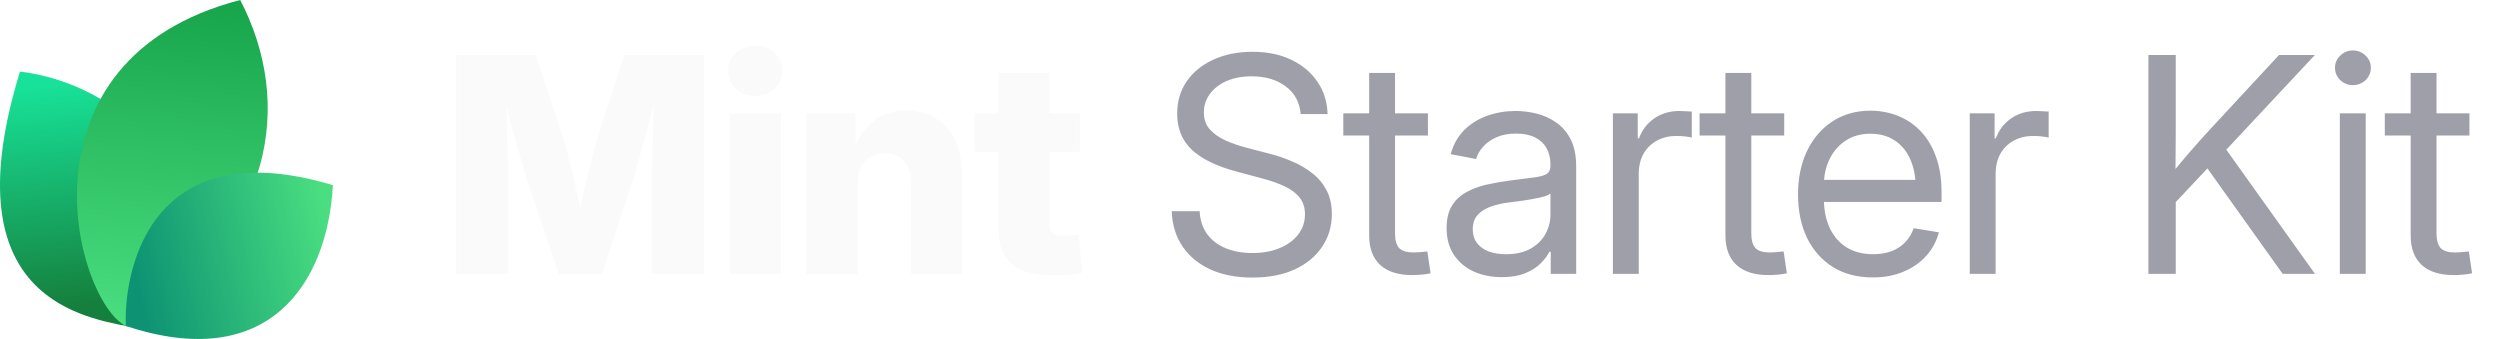
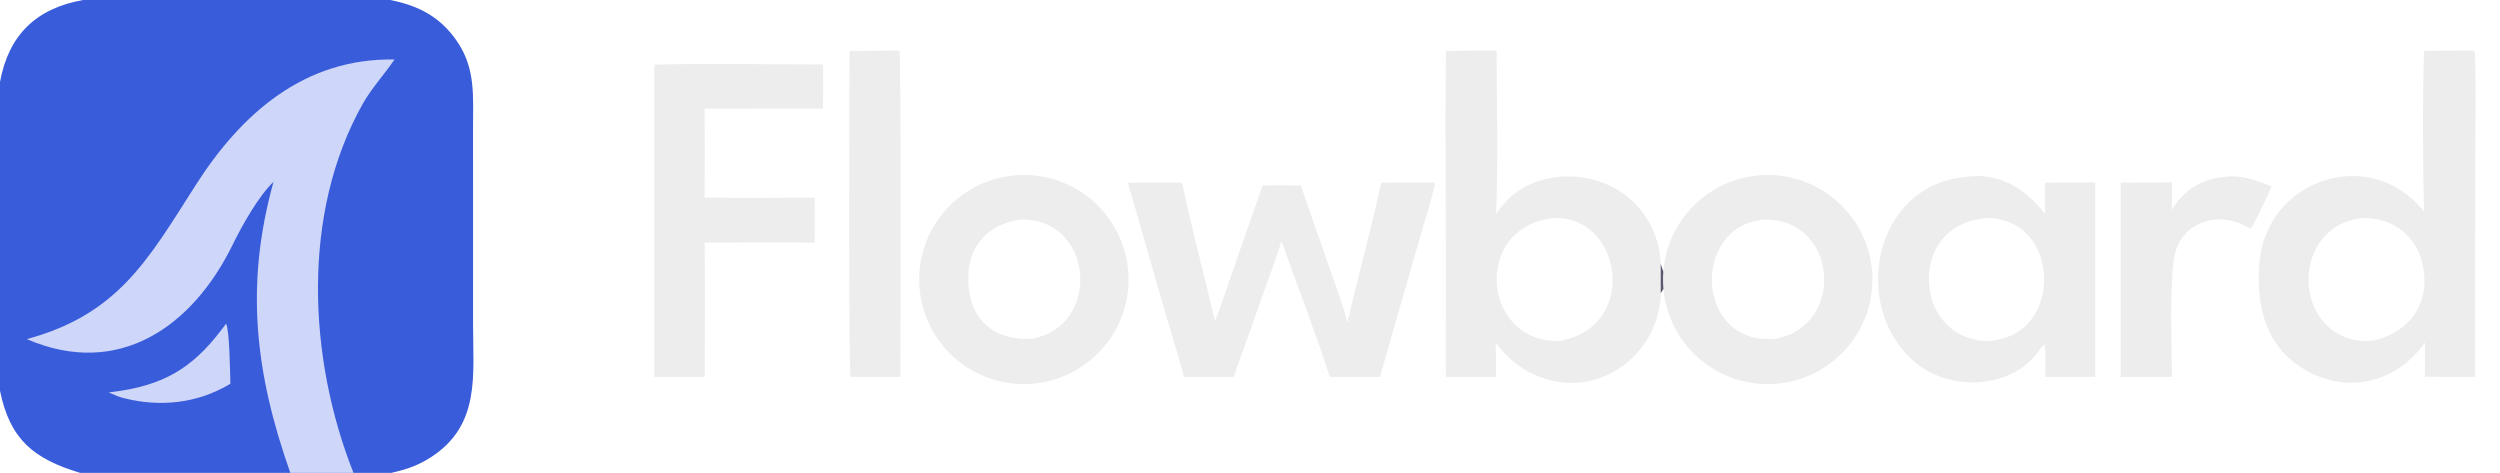
- <svg xmlns="http://www.w3.org/2000/svg" width="177" height="24" viewBox="0 0 177 24" fill="none">
-   <path d="M9.061 23.108C5.268 22.377 -3.391 20.627 1.417 5.064C9.634 6.099 16.973 14.064 9.061 23.108Z" fill="url(#paint0_linear_17557_2145)" />
-   <path d="M8.919 23.094C5.276 21.222 0.784 4.209 17.007 0C20.757 7.193 19.621 16.545 8.919 23.094Z" fill="url(#paint1_linear_17557_2145)" />
-   <path d="M8.914 23.079C8.735 19.882 10.159 9.085 23.57 13.111C23.181 20.123 18.984 26.418 8.914 23.079Z" fill="url(#paint2_linear_17557_2145)" />
-   <path d="M32.301 19.392V3.894H37.938L39.925 9.948C40.036 10.315 40.164 10.787 40.31 11.362C40.462 11.938 40.611 12.552 40.757 13.204C40.91 13.855 41.048 14.483 41.173 15.086C41.305 15.682 41.412 16.192 41.495 16.615H40.695C40.771 16.192 40.871 15.682 40.996 15.086C41.128 14.49 41.267 13.866 41.412 13.214C41.565 12.562 41.714 11.948 41.86 11.373C42.005 10.79 42.133 10.315 42.244 9.948L44.2 3.894H49.848V19.392H46.166V12.704C46.166 12.357 46.173 11.917 46.187 11.383C46.2 10.849 46.214 10.27 46.228 9.646C46.249 9.022 46.266 8.391 46.28 7.753C46.301 7.115 46.311 6.519 46.311 5.964H46.623C46.485 6.561 46.332 7.181 46.166 7.826C45.999 8.471 45.833 9.102 45.666 9.719C45.507 10.336 45.351 10.901 45.198 11.414C45.053 11.928 44.928 12.357 44.824 12.704L42.608 19.392H39.561L37.314 12.704C37.203 12.357 37.072 11.928 36.919 11.414C36.773 10.901 36.614 10.34 36.441 9.729C36.274 9.112 36.104 8.481 35.931 7.836C35.764 7.192 35.608 6.567 35.463 5.964H35.827C35.834 6.512 35.844 7.105 35.858 7.743C35.872 8.374 35.886 9.005 35.9 9.636C35.92 10.26 35.938 10.839 35.952 11.373C35.965 11.907 35.972 12.351 35.972 12.704V19.392H32.301ZM51.668 19.392V8.024H55.288V19.392H51.668ZM53.468 6.786C52.927 6.786 52.473 6.616 52.105 6.276C51.738 5.93 51.554 5.507 51.554 5.007C51.554 4.508 51.738 4.088 52.105 3.749C52.473 3.409 52.927 3.239 53.468 3.239C54.009 3.239 54.463 3.409 54.83 3.749C55.198 4.082 55.382 4.501 55.382 5.007C55.382 5.507 55.198 5.93 54.83 6.276C54.463 6.616 54.009 6.786 53.468 6.786ZM60.708 13.027V19.392H57.088V8.024H60.551L60.593 10.967H60.281C60.593 10.024 61.061 9.268 61.685 8.7C62.309 8.124 63.138 7.836 64.171 7.836C64.975 7.836 65.672 8.017 66.262 8.377C66.851 8.731 67.302 9.234 67.614 9.885C67.933 10.537 68.092 11.307 68.092 12.194V19.392H64.483V12.912C64.483 12.26 64.32 11.754 63.994 11.394C63.675 11.033 63.221 10.853 62.632 10.853C62.25 10.853 61.914 10.936 61.623 11.102C61.332 11.269 61.106 11.515 60.947 11.841C60.787 12.16 60.708 12.555 60.708 13.027ZM76.456 8.024V10.749H69.008V8.024H76.456ZM70.683 5.163H74.292V15.783C74.292 16.102 74.361 16.334 74.5 16.48C74.646 16.625 74.899 16.698 75.259 16.698C75.405 16.698 75.596 16.688 75.831 16.667C76.074 16.646 76.251 16.629 76.362 16.615L76.632 19.309C76.313 19.378 75.963 19.427 75.582 19.455C75.207 19.482 74.836 19.496 74.469 19.496C73.2 19.496 72.25 19.222 71.619 18.674C70.995 18.127 70.683 17.308 70.683 16.22V5.163Z" fill="#FAFAFA" />
-   <path d="M88.667 19.652C87.523 19.652 86.528 19.458 85.682 19.07C84.843 18.681 84.188 18.137 83.716 17.437C83.245 16.736 82.992 15.908 82.957 14.951H84.933C84.968 15.596 85.148 16.14 85.474 16.584C85.8 17.021 86.24 17.354 86.795 17.582C87.35 17.804 87.974 17.915 88.667 17.915C89.388 17.915 90.026 17.801 90.581 17.572C91.143 17.343 91.583 17.024 91.902 16.615C92.228 16.199 92.391 15.717 92.391 15.169C92.391 14.698 92.266 14.306 92.017 13.994C91.767 13.675 91.413 13.408 90.956 13.193C90.498 12.978 89.954 12.787 89.323 12.621L87.502 12.132C86.123 11.765 85.082 11.255 84.382 10.603C83.689 9.944 83.342 9.095 83.342 8.055C83.342 7.174 83.571 6.404 84.028 5.746C84.486 5.087 85.117 4.577 85.921 4.217C86.726 3.849 87.645 3.666 88.678 3.666C89.718 3.666 90.63 3.853 91.413 4.227C92.204 4.602 92.824 5.122 93.275 5.787C93.726 6.446 93.965 7.209 93.993 8.076H92.089C92.013 7.23 91.656 6.574 91.018 6.11C90.387 5.638 89.586 5.403 88.615 5.403C87.95 5.403 87.36 5.513 86.847 5.735C86.341 5.957 85.946 6.262 85.661 6.651C85.377 7.032 85.235 7.469 85.235 7.961C85.235 8.447 85.377 8.849 85.661 9.168C85.946 9.48 86.317 9.74 86.774 9.948C87.232 10.149 87.724 10.319 88.251 10.457L89.884 10.884C90.439 11.023 90.977 11.206 91.496 11.435C92.023 11.657 92.495 11.934 92.911 12.267C93.334 12.593 93.67 12.995 93.92 13.474C94.17 13.945 94.294 14.504 94.294 15.149C94.294 16.015 94.066 16.788 93.608 17.468C93.157 18.148 92.512 18.681 91.673 19.07C90.834 19.458 89.832 19.652 88.667 19.652ZM101.097 8.024V9.594H95.106V8.024H101.097ZM96.937 5.163H98.767V16.521C98.767 17 98.865 17.347 99.059 17.562C99.26 17.77 99.6 17.874 100.078 17.874C100.21 17.874 100.366 17.867 100.546 17.853C100.733 17.832 100.903 17.815 101.056 17.801L101.285 19.351C101.097 19.392 100.886 19.423 100.65 19.444C100.414 19.465 100.189 19.475 99.974 19.475C98.996 19.475 98.244 19.236 97.717 18.758C97.197 18.272 96.937 17.579 96.937 16.677V5.163ZM106.33 19.621C105.595 19.621 104.932 19.489 104.343 19.226C103.754 18.955 103.285 18.564 102.939 18.05C102.592 17.53 102.419 16.896 102.419 16.147C102.419 15.495 102.547 14.965 102.804 14.556C103.06 14.146 103.403 13.828 103.833 13.599C104.263 13.363 104.742 13.186 105.269 13.068C105.796 12.95 106.333 12.857 106.881 12.787C107.574 12.69 108.132 12.617 108.555 12.569C108.978 12.52 109.287 12.441 109.481 12.33C109.675 12.212 109.772 12.014 109.772 11.737V11.654C109.772 11.203 109.679 10.815 109.492 10.489C109.311 10.163 109.041 9.91 108.68 9.729C108.32 9.549 107.872 9.459 107.338 9.459C106.805 9.459 106.34 9.546 105.945 9.719C105.556 9.892 105.241 10.118 104.998 10.395C104.755 10.665 104.593 10.953 104.509 11.258L102.71 10.915C102.897 10.222 103.22 9.65 103.677 9.199C104.135 8.748 104.679 8.412 105.31 8.19C105.941 7.968 106.607 7.857 107.307 7.857C107.8 7.857 108.295 7.92 108.795 8.044C109.301 8.169 109.765 8.381 110.188 8.679C110.611 8.97 110.951 9.369 111.208 9.875C111.464 10.374 111.593 11.005 111.593 11.768V19.392H109.793V17.822H109.7C109.568 18.085 109.363 18.359 109.086 18.643C108.809 18.921 108.444 19.153 107.994 19.34C107.543 19.527 106.988 19.621 106.33 19.621ZM106.621 17.998C107.321 17.998 107.904 17.867 108.368 17.603C108.84 17.333 109.19 16.986 109.419 16.563C109.654 16.133 109.772 15.682 109.772 15.211V13.692C109.703 13.769 109.554 13.841 109.325 13.911C109.096 13.973 108.829 14.032 108.524 14.088C108.226 14.143 107.921 14.192 107.609 14.233C107.304 14.275 107.033 14.309 106.798 14.337C106.354 14.393 105.938 14.49 105.549 14.628C105.168 14.76 104.86 14.954 104.624 15.211C104.388 15.467 104.27 15.811 104.27 16.241C104.27 16.615 104.367 16.934 104.561 17.198C104.762 17.461 105.04 17.662 105.393 17.801C105.747 17.933 106.156 17.998 106.621 17.998ZM114.193 19.392V8.024H115.951V9.792H116.045C116.253 9.209 116.61 8.741 117.116 8.388C117.622 8.034 118.219 7.857 118.905 7.857C119.058 7.857 119.217 7.864 119.384 7.878C119.55 7.885 119.682 7.892 119.779 7.899V9.74C119.716 9.719 119.578 9.695 119.363 9.667C119.155 9.639 118.922 9.625 118.666 9.625C118.174 9.625 117.726 9.733 117.324 9.948C116.922 10.163 116.603 10.471 116.367 10.874C116.138 11.276 116.024 11.758 116.024 12.319V19.392H114.193ZM126.322 8.024V9.594H120.33V8.024H126.322ZM122.161 5.163H123.992V16.521C123.992 17 124.089 17.347 124.283 17.562C124.484 17.77 124.824 17.874 125.302 17.874C125.434 17.874 125.59 17.867 125.77 17.853C125.958 17.832 126.127 17.815 126.28 17.801L126.509 19.351C126.322 19.392 126.11 19.423 125.874 19.444C125.639 19.465 125.413 19.475 125.198 19.475C124.221 19.475 123.468 19.236 122.941 18.758C122.421 18.272 122.161 17.579 122.161 16.677V5.163ZM132.604 19.642C131.502 19.642 130.555 19.396 129.765 18.903C128.974 18.404 128.364 17.714 127.934 16.834C127.511 15.946 127.3 14.927 127.3 13.775C127.3 12.611 127.511 11.584 127.934 10.697C128.364 9.802 128.964 9.102 129.734 8.596C130.51 8.089 131.408 7.836 132.428 7.836C133.1 7.836 133.738 7.954 134.341 8.19C134.952 8.426 135.489 8.783 135.954 9.261C136.425 9.74 136.793 10.343 137.056 11.071C137.327 11.792 137.462 12.645 137.462 13.63V14.296H128.433V12.735H136.463L135.631 13.297C135.631 12.541 135.506 11.876 135.257 11.3C135.007 10.725 134.643 10.277 134.165 9.958C133.686 9.632 133.107 9.469 132.428 9.469C131.748 9.469 131.162 9.632 130.67 9.958C130.177 10.284 129.796 10.725 129.526 11.279C129.262 11.827 129.13 12.441 129.13 13.12V14.046C129.13 14.864 129.273 15.572 129.557 16.168C129.841 16.757 130.243 17.211 130.763 17.53C131.283 17.842 131.901 17.998 132.615 17.998C133.093 17.998 133.523 17.929 133.905 17.79C134.293 17.645 134.619 17.433 134.882 17.156C135.153 16.879 135.354 16.546 135.486 16.157L137.275 16.449C137.108 17.08 136.81 17.634 136.38 18.113C135.95 18.591 135.413 18.966 134.768 19.236C134.123 19.507 133.402 19.642 132.604 19.642ZM139.459 19.392V8.024H141.217V9.792H141.311C141.519 9.209 141.876 8.741 142.382 8.388C142.888 8.034 143.485 7.857 144.171 7.857C144.324 7.857 144.483 7.864 144.649 7.878C144.816 7.885 144.948 7.892 145.045 7.899V9.74C144.982 9.719 144.844 9.695 144.629 9.667C144.421 9.639 144.188 9.625 143.932 9.625C143.439 9.625 142.992 9.733 142.59 9.948C142.188 10.163 141.869 10.471 141.633 10.874C141.404 11.276 141.29 11.758 141.29 12.319V19.392H139.459ZM153.429 14.961V12.715C153.783 12.257 154.136 11.82 154.49 11.404C154.844 10.981 155.204 10.565 155.572 10.156C155.939 9.74 156.314 9.327 156.695 8.918L161.355 3.894H163.893L157.277 10.967H157.184L153.429 14.961ZM152.108 19.392V3.894H154.043V9.241L154.022 12.559L154.043 13.505V19.392H152.108ZM161.615 19.392L155.967 11.477L157.173 9.969L163.903 19.392H161.615ZM165.661 19.392V8.024H167.492V19.392H165.661ZM166.587 6.027C166.24 6.027 165.942 5.909 165.692 5.673C165.443 5.43 165.318 5.139 165.318 4.799C165.318 4.459 165.443 4.172 165.692 3.936C165.942 3.693 166.24 3.572 166.587 3.572C166.934 3.572 167.232 3.693 167.482 3.936C167.731 4.172 167.856 4.459 167.856 4.799C167.856 5.139 167.731 5.43 167.482 5.673C167.232 5.909 166.934 6.027 166.587 6.027ZM174.836 8.024V9.594H168.844V8.024H174.836ZM170.675 5.163H172.506V16.521C172.506 17 172.603 17.347 172.797 17.562C172.998 17.77 173.338 17.874 173.816 17.874C173.948 17.874 174.104 17.867 174.284 17.853C174.472 17.832 174.641 17.815 174.794 17.801L175.023 19.351C174.836 19.392 174.624 19.423 174.388 19.444C174.153 19.465 173.927 19.475 173.712 19.475C172.735 19.475 171.982 19.236 171.455 18.758C170.935 18.272 170.675 17.579 170.675 16.677V5.163Z" fill="#9F9FA9" />
-   <defs>
-     <linearGradient id="paint0_linear_17557_2145" x1="3.776" y1="5.916" x2="5.232" y2="21.559" gradientUnits="userSpaceOnUse">
-       <stop stop-color="#18E299" />
-       <stop offset="1" stop-color="#15803D" />
-     </linearGradient>
-     <linearGradient id="paint1_linear_17557_2145" x1="12.171" y1="-0.718" x2="10.19" y2="22.983" gradientUnits="userSpaceOnUse">
-       <stop stop-color="#16A34A" />
-       <stop offset="1" stop-color="#4ADE80" />
-     </linearGradient>
-     <linearGradient id="paint2_linear_17557_2145" x1="23.133" y1="15.353" x2="9.338" y2="18.52" gradientUnits="userSpaceOnUse">
-       <stop stop-color="#4ADE80" />
-       <stop offset="1" stop-color="#0D9373" />
-     </linearGradient>
-   </defs>
+ <svg xmlns="http://www.w3.org/2000/svg" width="571" height="108" viewBox="0 0 571 108" fill="none">
+   <path d="M564.914 11.559L565.257 11.831C565.58 19.865 565.34 29.706 565.337 37.826L565.329 86.084L553.854 86.064C553.846 83.445 553.857 80.825 553.888 78.207C546.157 89.112 532.569 90.439 522.62 81.65C516.641 76.027 515.454 68.043 516.031 60.21C517.452 40.944 541.455 32.863 553.64 48.336C553.372 37.527 553.283 22.353 553.651 11.613C557.405 11.625 561.159 11.607 564.914 11.559ZM542.519 77.698C551.176 75.444 555.457 68.218 553.121 59.524C552.207 56.175 550.017 53.316 547.021 51.562C544.732 50.243 541.343 49.518 538.743 49.911C526.025 51.825 523.598 68.72 532.848 75.505C535.549 77.449 538.907 78.256 542.199 77.753C542.308 77.737 542.413 77.719 542.519 77.698Z" fill="#EDEDED" />
+   <path d="M330.265 11.635L341.818 11.556C341.868 23.501 342.186 37.104 341.712 48.936C348.189 38.299 364.103 37.703 372.821 45.893C376.785 49.65 379.112 54.809 379.307 60.263L379.313 66.958C379.368 67.946 379.232 68.81 379.076 69.781C378.198 75.298 375.176 80.247 370.67 83.556C360.962 90.54 348.443 87.745 341.592 78.186C341.706 80.664 341.664 83.559 341.684 86.071L330.237 86.075C330.193 82.707 330.19 79.305 330.212 75.934C330.368 54.521 329.964 33.041 330.265 11.635ZM356.255 77.876C374.923 74.571 370.179 48.034 353.933 49.913C336.213 52.657 338.799 78.495 356.255 77.876Z" fill="#EDEDED" />
+   <path d="M448.579 40.462C456.261 39.131 462.685 42.969 467.111 48.921C467.016 46.564 467.066 44.087 467.074 41.721L478.546 41.666L478.543 86.075L467.122 86.079C467.1 84.621 467.42 79.565 466.918 78.71L466.314 79.248C465.932 79.812 465.53 80.362 465.11 80.897C458.613 89.031 445.093 89.23 437.4 82.757C422.69 70.383 427.665 42.654 448.579 40.462ZM454.864 77.851C458.833 77.215 461.76 76.009 464.193 72.615C468.557 66.532 467.612 56.545 461.341 52.074C459.19 50.529 455.397 49.411 452.754 49.915C444.309 51.002 439.613 57.735 440.714 66.052C441.16 69.688 443.036 72.998 445.929 75.251C448.398 77.137 451.782 78.09 454.864 77.851Z" fill="#EDEDED" />
+   <path d="M379.904 62.041C380.877 49.275 391.758 39.546 404.57 39.988C417.382 40.43 427.566 50.885 427.653 63.688C427.742 76.49 417.706 87.085 404.899 87.703C392.095 88.321 381.08 78.743 379.932 65.991C379.815 64.677 379.804 63.356 379.904 62.041ZM405.328 77.397C421.83 74.626 419.779 49.34 402.477 50.177C401.301 50.398 400.099 50.615 398.973 51.058C389.344 54.851 388.265 69.774 396.682 75.396C399.392 77.205 402.101 77.566 405.328 77.397Z" fill="#EDEDED" />
+   <path d="M230.923 40.149C244.073 38.53 256.033 47.902 257.587 61.043C259.141 74.185 249.695 86.081 236.529 87.566C223.458 89.039 211.651 79.689 210.109 66.643C208.566 53.596 217.868 41.756 230.923 40.149ZM235.434 77.387C251.969 74.746 249.778 49.306 232.771 50.175C224.064 51.657 220.007 58.145 221.426 66.908C222.608 74.207 228.23 77.71 235.434 77.387Z" fill="#EDEDED" />
+   <path d="M315.481 41.736C319.498 41.645 323.754 41.708 327.786 41.7C327.215 44.875 325.897 48.955 324.946 52.047L315.183 86.081L303.717 86.068C300.554 76.191 296.214 65.031 292.691 55.041C291.574 58.802 289.74 63.614 288.399 67.391C286.22 73.631 284.007 79.86 281.76 86.076L270.432 86.093C269.281 81.656 267.622 76.483 266.319 72.009L257.602 41.742C261.624 41.639 265.933 41.71 269.977 41.704C272.136 51.999 275.086 62.985 277.514 73.325C278.689 70.515 280.044 66.243 281.091 63.242L288.374 42.37C291.189 42.295 294.269 42.36 297.103 42.365L303.843 61.722C305.161 65.511 306.805 69.872 307.758 73.7C310.172 63.058 313.163 52.405 315.481 41.736Z" fill="#EDEDED" />
+   <path d="M149.443 14.77C161.806 14.437 175.507 14.73 187.975 14.729C188.013 18.088 188.008 21.447 187.962 24.805L160.933 24.84C160.989 31.598 160.988 38.356 160.93 45.114C169.143 45.289 177.865 45.141 186.118 45.142C186.043 48.505 186.097 52.028 186.098 55.404L182.414 55.382C175.253 55.358 168.092 55.37 160.93 55.418C161.105 65.478 160.965 75.979 160.963 86.072L149.45 86.07L149.443 14.77Z" fill="#EDEDED" />
+   <path d="M205.349 11.57L205.422 11.614C205.855 12.179 205.666 78.192 205.657 86.078L194.298 86.07C193.76 85.365 193.992 18.301 194.026 11.611C197.747 11.664 201.617 11.59 205.349 11.57Z" fill="#EDEDED" />
+   <path d="M507.686 40.452C511.641 39.786 515.27 41.132 518.801 42.6C517.784 45.063 515.387 50.168 514.055 52.279C506.566 47.585 497.689 50.909 496.532 59.128C495.468 66.713 496.056 78.222 496.072 86.067L492.828 86.088L484.375 86.089V41.725L496.086 41.66L496.042 47.921C498.812 43.449 502.502 41.051 507.686 40.452Z" fill="#EDEDED" />
+   <path d="M379.307 60.263L379.903 62.041C379.803 63.356 379.814 64.677 379.931 65.991L379.312 66.958L379.307 60.263Z" fill="#030022" fill-opacity="0.651" />
+   <path d="M18.986 0H89.11C95.647 1.288 100.604 3.882 104.418 9.478C108.677 15.726 108.036 22.137 108.042 29.251L108.052 47.708L108.047 73.997C108.04 85.62 109.766 97.002 98.591 104.317C95.498 106.341 92.975 107.171 89.406 108H80.739H66.312H18.292C7.746 104.822 2.276 100.431 0 89.253V18.713C1.97 7.996 8.242 1.903 18.986 0Z" fill="#395CDA" />
+   <path d="M6.127 77.457C26.915 71.779 33.671 59.594 44.66 42.334C55.098 25.939 69.538 13.218 90.104 13.587C87.826 16.967 84.912 20.076 82.907 23.622C68.723 48.715 70.4 81.972 80.74 108H66.312C58.223 85.126 55.934 65.025 62.471 41.532C59.007 44.835 55.242 51.59 53.094 55.976C44.069 74.41 27.243 86.561 6.127 77.457Z" fill="#CED6F9" />
+   <path d="M51.64 73.927C52.441 75.446 52.549 85.33 52.623 87.647C52.554 87.689 52.484 87.732 52.414 87.773C45.008 92.156 36.541 93.037 28.258 90.927C27.226 90.719 25.84 90.061 24.842 89.631C25.766 89.519 26.689 89.393 27.61 89.251C38.973 87.463 45.065 82.923 51.64 73.927Z" fill="#CED6F9" />
</svg>
